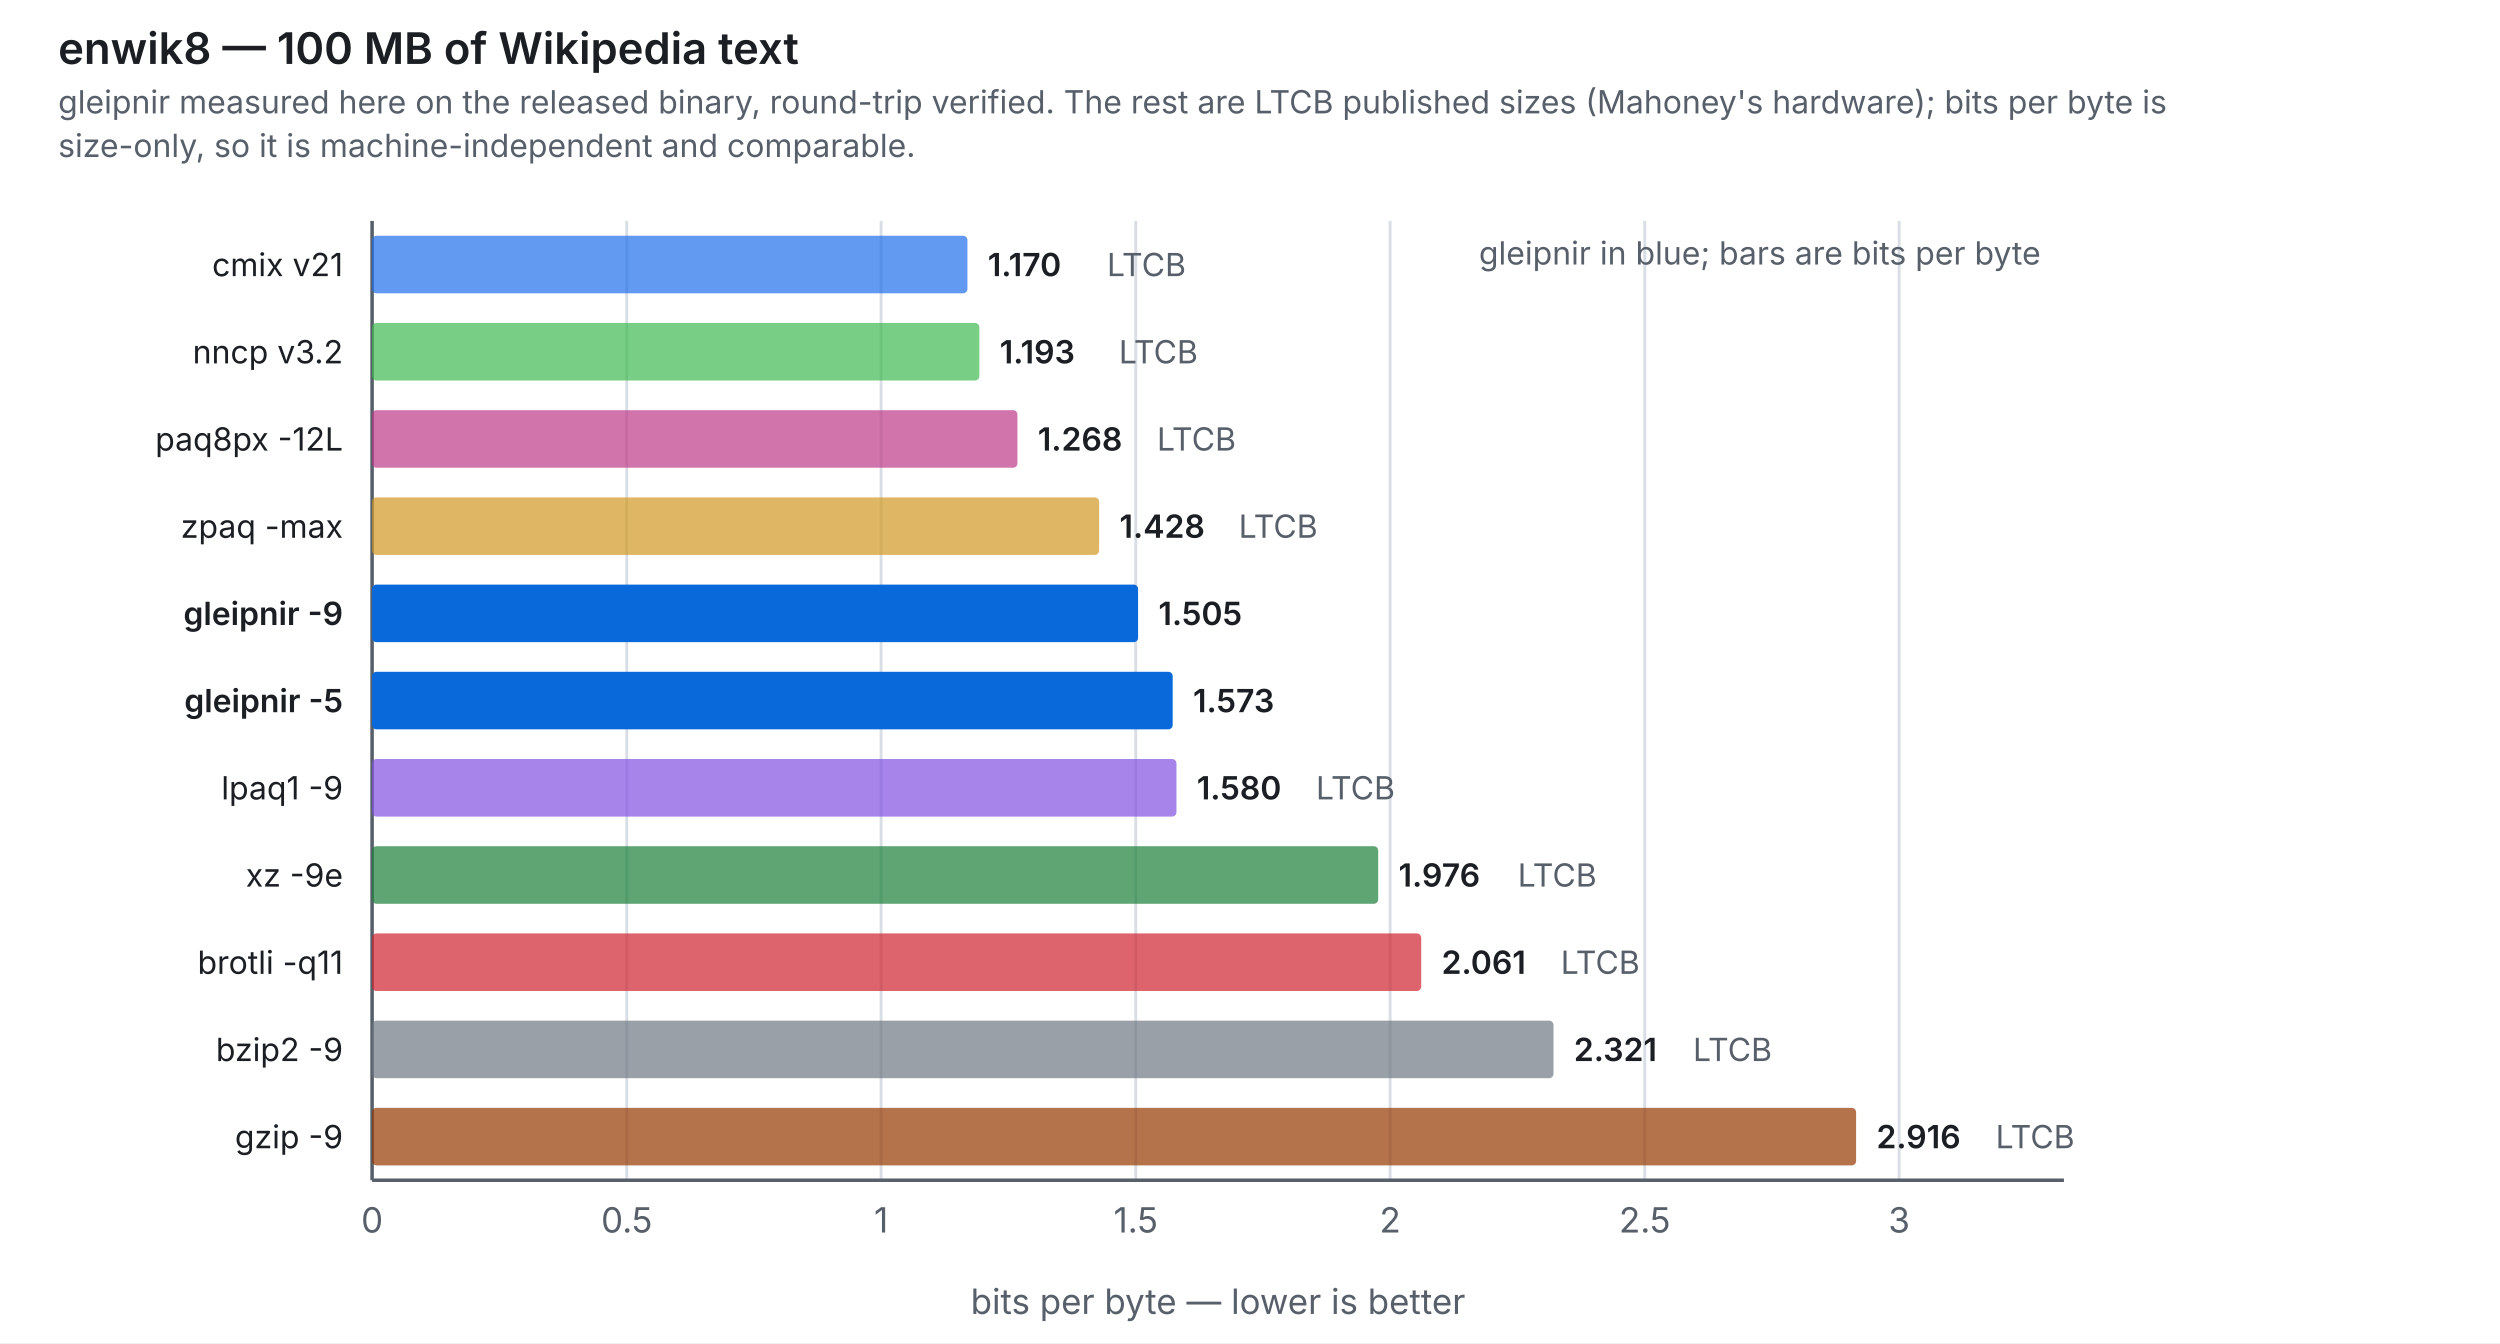
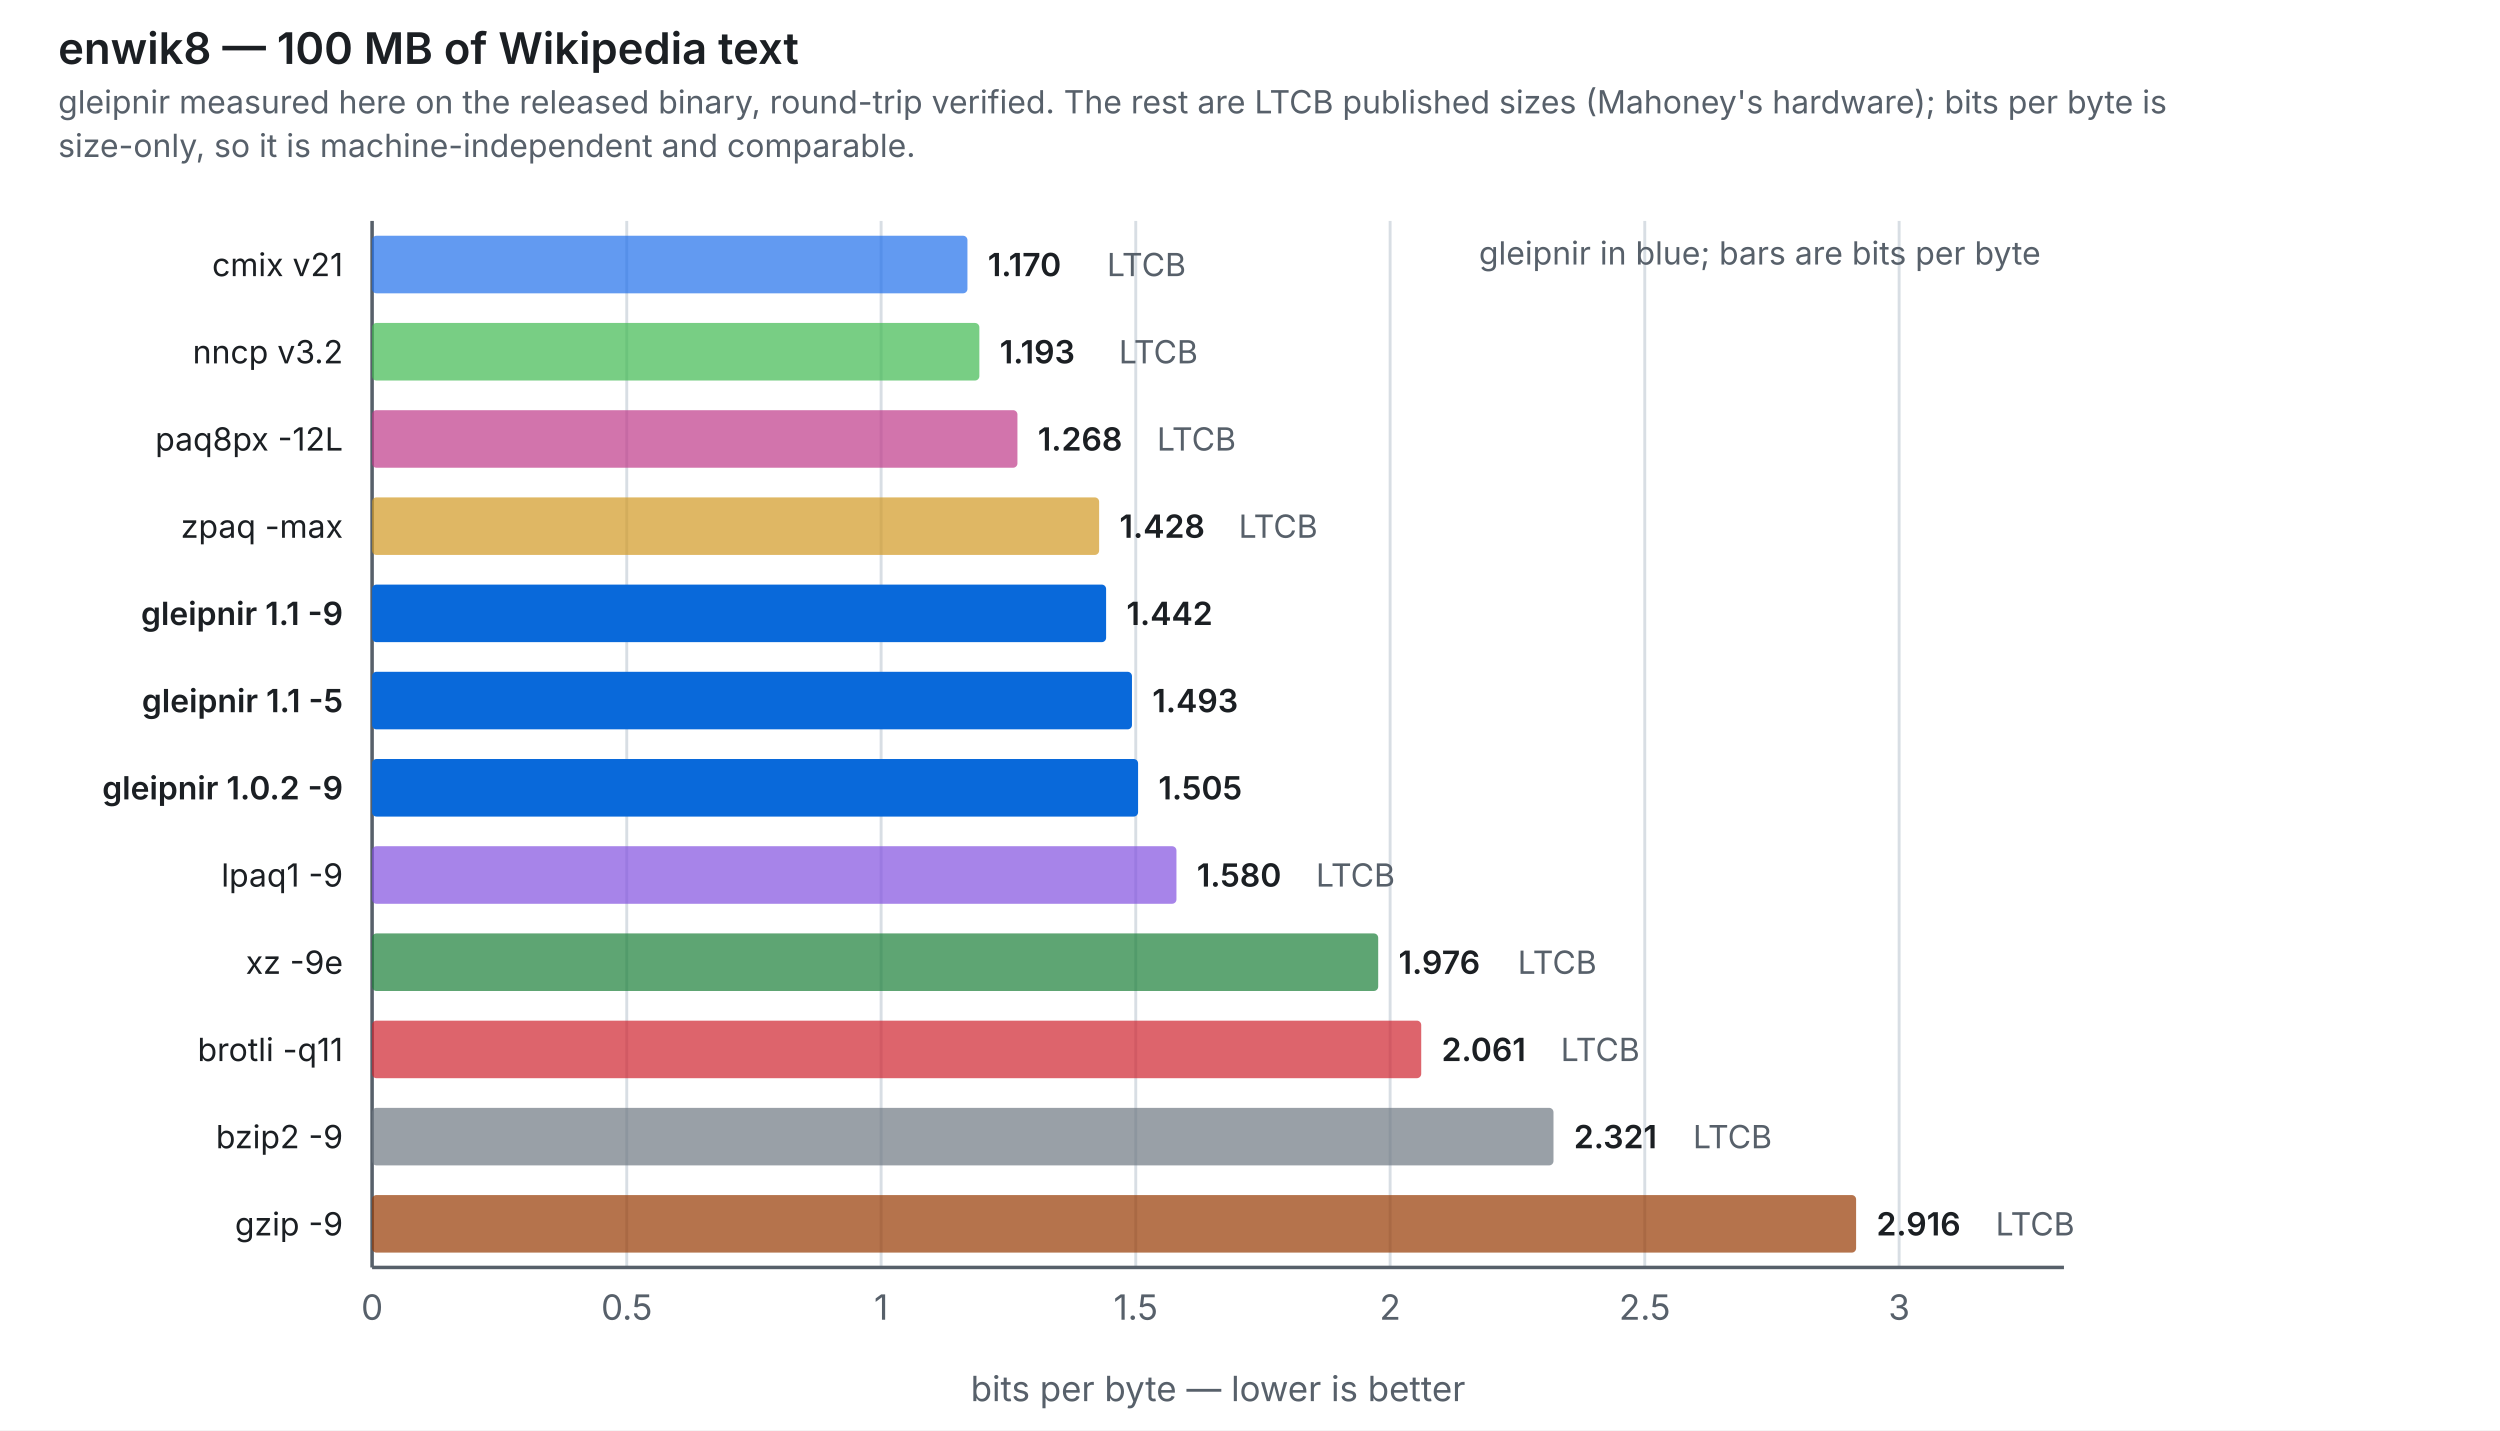
- <svg xmlns="http://www.w3.org/2000/svg" width="860" height="462" viewBox="0 0 860 462" font-family="system-ui">
+ <svg xmlns="http://www.w3.org/2000/svg" width="860" height="492" viewBox="0 0 860 492" font-family="system-ui">
  <style>
  .bg   { fill: #ffffff; }
  .fg   { fill: #1b1f23; }
  .grid { stroke: #d8dee4; stroke-width: 1; }
  .axis { stroke: #57606a; stroke-width: 1.2; }
  .lbl  { fill: #57606a; font: 12px system-ui, -apple-system, Segoe UI, sans-serif; }
  .ttl  { fill: #1b1f23; font: 600 15px system-ui, -apple-system, Segoe UI, sans-serif; }
  .sub  { fill: #57606a; font: 11px system-ui, -apple-system, Segoe UI, sans-serif; }
  .tag  { fill: #1b1f23; font: 11px system-ui, -apple-system, Segoe UI, sans-serif; }
  .tagb { fill: #1b1f23; font: 600 11px system-ui, -apple-system, Segoe UI, sans-serif; }
  .gen  { stroke: #0969da; fill: #0969da; }
  .genl { stroke: #0969da; stroke-width: 2.2; fill: none; }
  .oldl { stroke: #8c959f; stroke-width: 2; fill: none; stroke-dasharray: 5 4; }
  .oldd { stroke: #8c959f; fill: none; stroke-width: 2; }
  @media (prefers-color-scheme: dark) {
    .bg   { fill: #0d1117; }
    .fg   { fill: #e6edf3; }
    .grid { stroke: #30363d; }
    .axis { stroke: #8b949e; }
    .lbl  { fill: #8b949e; }
    .ttl  { fill: #e6edf3; }
    .sub  { fill: #8b949e; }
    .tag  { fill: #e6edf3; }
    .tagb { fill: #e6edf3; }
    .gen  { stroke: #58a6ff; fill: #58a6ff; }
    .genl { stroke: #58a6ff; }
    .oldl { stroke: #6e7681; }
    .oldd { stroke: #6e7681; }
  }
</style>
-   <rect class="bg" width="860" height="462" />
+   <rect class="bg" width="860" height="492" />
  <text class="ttl" x="20" y="22">enwik8 — 100 MB of Wikipedia text</text>
  <text class="sub" x="20" y="39">gleipnir measured here on the released binary, round-trip verified. The rest are LTCB published sizes (Mahoney's hardware); bits per byte is</text>
  <text class="sub" x="20" y="54">size-only, so it is machine-independent and comparable.</text>
-   <text class="lbl" x="419.0" y="452" text-anchor="middle">bits per byte — lower is better</text>
-   <text class="lbl" x="14" y="241.0" text-anchor="middle" transform="rotate(-90 14 241.0)" />
-   <line class="grid" x1="128.0" y1="76" x2="128.0" y2="406" />
-   <text class="lbl" x="128.0" y="424" text-anchor="middle">0</text>
-   <line class="grid" x1="215.6" y1="76" x2="215.6" y2="406" />
-   <text class="lbl" x="215.6" y="424" text-anchor="middle">0.5</text>
-   <line class="grid" x1="303.1" y1="76" x2="303.1" y2="406" />
-   <text class="lbl" x="303.1" y="424" text-anchor="middle">1</text>
-   <line class="grid" x1="390.7" y1="76" x2="390.7" y2="406" />
-   <text class="lbl" x="390.7" y="424" text-anchor="middle">1.5</text>
-   <line class="grid" x1="478.2" y1="76" x2="478.2" y2="406" />
-   <text class="lbl" x="478.2" y="424" text-anchor="middle">2</text>
-   <line class="grid" x1="565.8" y1="76" x2="565.8" y2="406" />
-   <text class="lbl" x="565.8" y="424" text-anchor="middle">2.5</text>
-   <line class="grid" x1="653.3" y1="76" x2="653.3" y2="406" />
-   <text class="lbl" x="653.3" y="424" text-anchor="middle">3</text>
-   <line class="axis" x1="128" y1="76" x2="128" y2="406" />
-   <line class="axis" x1="128" y1="406" x2="710" y2="406" />
+   <text class="lbl" x="419.0" y="482" text-anchor="middle">bits per byte — lower is better</text>
+   <text class="lbl" x="14" y="256.0" text-anchor="middle" transform="rotate(-90 14 256.0)" />
+   <line class="grid" x1="128.0" y1="76" x2="128.0" y2="436" />
+   <text class="lbl" x="128.0" y="454" text-anchor="middle">0</text>
+   <line class="grid" x1="215.6" y1="76" x2="215.6" y2="436" />
+   <text class="lbl" x="215.6" y="454" text-anchor="middle">0.5</text>
+   <line class="grid" x1="303.1" y1="76" x2="303.1" y2="436" />
+   <text class="lbl" x="303.1" y="454" text-anchor="middle">1</text>
+   <line class="grid" x1="390.7" y1="76" x2="390.7" y2="436" />
+   <text class="lbl" x="390.7" y="454" text-anchor="middle">1.5</text>
+   <line class="grid" x1="478.2" y1="76" x2="478.2" y2="436" />
+   <text class="lbl" x="478.2" y="454" text-anchor="middle">2</text>
+   <line class="grid" x1="565.8" y1="76" x2="565.8" y2="436" />
+   <text class="lbl" x="565.8" y="454" text-anchor="middle">2.5</text>
+   <line class="grid" x1="653.3" y1="76" x2="653.3" y2="436" />
+   <text class="lbl" x="653.3" y="454" text-anchor="middle">3</text>
+   <line class="axis" x1="128" y1="76" x2="128" y2="436" />
+   <line class="axis" x1="128" y1="436" x2="710" y2="436" />
  <rect x="128.0" y="81.1" width="204.8" height="19.8" fill="#1f6feb" opacity="0.7" rx="1.5" />
  <text class="tag" x="118.0" y="95.0" text-anchor="end">cmix v21</text>
  <text class="tagb" x="339.8" y="95.0" text-anchor="start" fill="#1f6feb">1.170</text>
  <text class="sub" x="380.8" y="95.0" text-anchor="start">LTCB</text>
  <rect x="128.0" y="111.1" width="208.9" height="19.8" fill="#3fb950" opacity="0.7" rx="1.5" />
  <text class="tag" x="118.0" y="125.0" text-anchor="end">nncp v3.2</text>
  <text class="tagb" x="343.9" y="125.0" text-anchor="start" fill="#3fb950">1.193</text>
  <text class="sub" x="384.9" y="125.0" text-anchor="start">LTCB</text>
  <rect x="128.0" y="141.1" width="222.0" height="19.8" fill="#bf3989" opacity="0.7" rx="1.5" />
  <text class="tag" x="118.0" y="155.0" text-anchor="end">paq8px -12L</text>
  <text class="tagb" x="357.0" y="155.0" text-anchor="start" fill="#bf3989">1.268</text>
  <text class="sub" x="398.0" y="155.0" text-anchor="start">LTCB</text>
  <rect x="128.0" y="171.1" width="250.1" height="19.8" fill="#d29922" opacity="0.7" rx="1.5" />
  <text class="tag" x="118.0" y="185.0" text-anchor="end">zpaq -max</text>
  <text class="tagb" x="385.1" y="185.0" text-anchor="start" fill="#d29922">1.428</text>
  <text class="sub" x="426.1" y="185.0" text-anchor="start">LTCB</text>
-   <rect x="128.0" y="201.1" width="263.5" height="19.8" fill="#0969da" opacity="1.0" rx="1.5" />
-   <text class="tagb" x="118.0" y="215.0" text-anchor="end" fill="#0969da">gleipnir -9</text>
-   <text class="tagb" x="398.5" y="215.0" text-anchor="start" fill="#0969da">1.505</text>
-   <rect x="128.0" y="231.1" width="275.4" height="19.8" fill="#0969da" opacity="1.0" rx="1.5" />
-   <text class="tagb" x="118.0" y="245.0" text-anchor="end" fill="#0969da">gleipnir -5</text>
-   <text class="tagb" x="410.4" y="245.0" text-anchor="start" fill="#0969da">1.573</text>
-   <rect x="128.0" y="261.1" width="276.7" height="19.8" fill="#8250df" opacity="0.7" rx="1.5" />
-   <text class="tag" x="118.0" y="275.0" text-anchor="end">lpaq1 -9</text>
-   <text class="tagb" x="411.7" y="275.0" text-anchor="start" fill="#8250df">1.580</text>
-   <text class="sub" x="452.7" y="275.0" text-anchor="start">LTCB</text>
-   <rect x="128.0" y="291.1" width="346.1" height="19.8" fill="#1a7f37" opacity="0.7" rx="1.5" />
-   <text class="tag" x="118.0" y="305.0" text-anchor="end">xz -9e</text>
-   <text class="tagb" x="481.1" y="305.0" text-anchor="start" fill="#1a7f37">1.976</text>
-   <text class="sub" x="522.1" y="305.0" text-anchor="start">LTCB</text>
-   <rect x="128.0" y="321.1" width="360.9" height="19.8" fill="#cf222e" opacity="0.7" rx="1.5" />
-   <text class="tag" x="118.0" y="335.0" text-anchor="end">brotli -q11</text>
-   <text class="tagb" x="495.9" y="335.0" text-anchor="start" fill="#cf222e">2.061</text>
-   <text class="sub" x="536.9" y="335.0" text-anchor="start">LTCB</text>
-   <rect x="128.0" y="351.1" width="406.4" height="19.8" fill="#6e7781" opacity="0.7" rx="1.5" />
-   <text class="tag" x="118.0" y="365.0" text-anchor="end">bzip2 -9</text>
-   <text class="tagb" x="541.4" y="365.0" text-anchor="start" fill="#6e7781">2.321</text>
-   <text class="sub" x="582.4" y="365.0" text-anchor="start">LTCB</text>
-   <rect x="128.0" y="381.1" width="510.5" height="19.8" fill="#953800" opacity="0.7" rx="1.5" />
-   <text class="tag" x="118.0" y="395.0" text-anchor="end">gzip -9</text>
-   <text class="tagb" x="645.5" y="395.0" text-anchor="start" fill="#953800">2.916</text>
-   <text class="sub" x="686.5" y="395.0" text-anchor="start">LTCB</text>
+   <rect x="128.0" y="201.1" width="252.5" height="19.8" fill="#0969da" opacity="1.0" rx="1.5" />
+   <text class="tagb" x="118.0" y="215.0" text-anchor="end" fill="#0969da">gleipnir 1.1 -9</text>
+   <text class="tagb" x="387.5" y="215.0" text-anchor="start" fill="#0969da">1.442</text>
+   <rect x="128.0" y="231.1" width="261.4" height="19.8" fill="#0969da" opacity="1.0" rx="1.5" />
+   <text class="tagb" x="118.0" y="245.0" text-anchor="end" fill="#0969da">gleipnir 1.1 -5</text>
+   <text class="tagb" x="396.4" y="245.0" text-anchor="start" fill="#0969da">1.493</text>
+   <rect x="128.0" y="261.1" width="263.5" height="19.8" fill="#0969da" opacity="1.0" rx="1.5" />
+   <text class="tagb" x="118.0" y="275.0" text-anchor="end" fill="#0969da">gleipnir 1.0.2 -9</text>
+   <text class="tagb" x="398.5" y="275.0" text-anchor="start" fill="#0969da">1.505</text>
+   <rect x="128.0" y="291.1" width="276.7" height="19.8" fill="#8250df" opacity="0.7" rx="1.5" />
+   <text class="tag" x="118.0" y="305.0" text-anchor="end">lpaq1 -9</text>
+   <text class="tagb" x="411.7" y="305.0" text-anchor="start" fill="#8250df">1.580</text>
+   <text class="sub" x="452.7" y="305.0" text-anchor="start">LTCB</text>
+   <rect x="128.0" y="321.1" width="346.1" height="19.8" fill="#1a7f37" opacity="0.7" rx="1.5" />
+   <text class="tag" x="118.0" y="335.0" text-anchor="end">xz -9e</text>
+   <text class="tagb" x="481.1" y="335.0" text-anchor="start" fill="#1a7f37">1.976</text>
+   <text class="sub" x="522.1" y="335.0" text-anchor="start">LTCB</text>
+   <rect x="128.0" y="351.1" width="360.9" height="19.8" fill="#cf222e" opacity="0.7" rx="1.5" />
+   <text class="tag" x="118.0" y="365.0" text-anchor="end">brotli -q11</text>
+   <text class="tagb" x="495.9" y="365.0" text-anchor="start" fill="#cf222e">2.061</text>
+   <text class="sub" x="536.9" y="365.0" text-anchor="start">LTCB</text>
+   <rect x="128.0" y="381.1" width="406.4" height="19.8" fill="#6e7781" opacity="0.7" rx="1.5" />
+   <text class="tag" x="118.0" y="395.0" text-anchor="end">bzip2 -9</text>
+   <text class="tagb" x="541.4" y="395.0" text-anchor="start" fill="#6e7781">2.321</text>
+   <text class="sub" x="582.4" y="395.0" text-anchor="start">LTCB</text>
+   <rect x="128.0" y="411.1" width="510.5" height="19.8" fill="#953800" opacity="0.7" rx="1.5" />
+   <text class="tag" x="118.0" y="425.0" text-anchor="end">gzip -9</text>
+   <text class="tagb" x="645.5" y="425.0" text-anchor="start" fill="#953800">2.916</text>
+   <text class="sub" x="686.5" y="425.0" text-anchor="start">LTCB</text>
  <text class="sub" x="702.0" y="91.0" text-anchor="end">gleipnir in blue; bars are bits per byte</text>
</svg>
